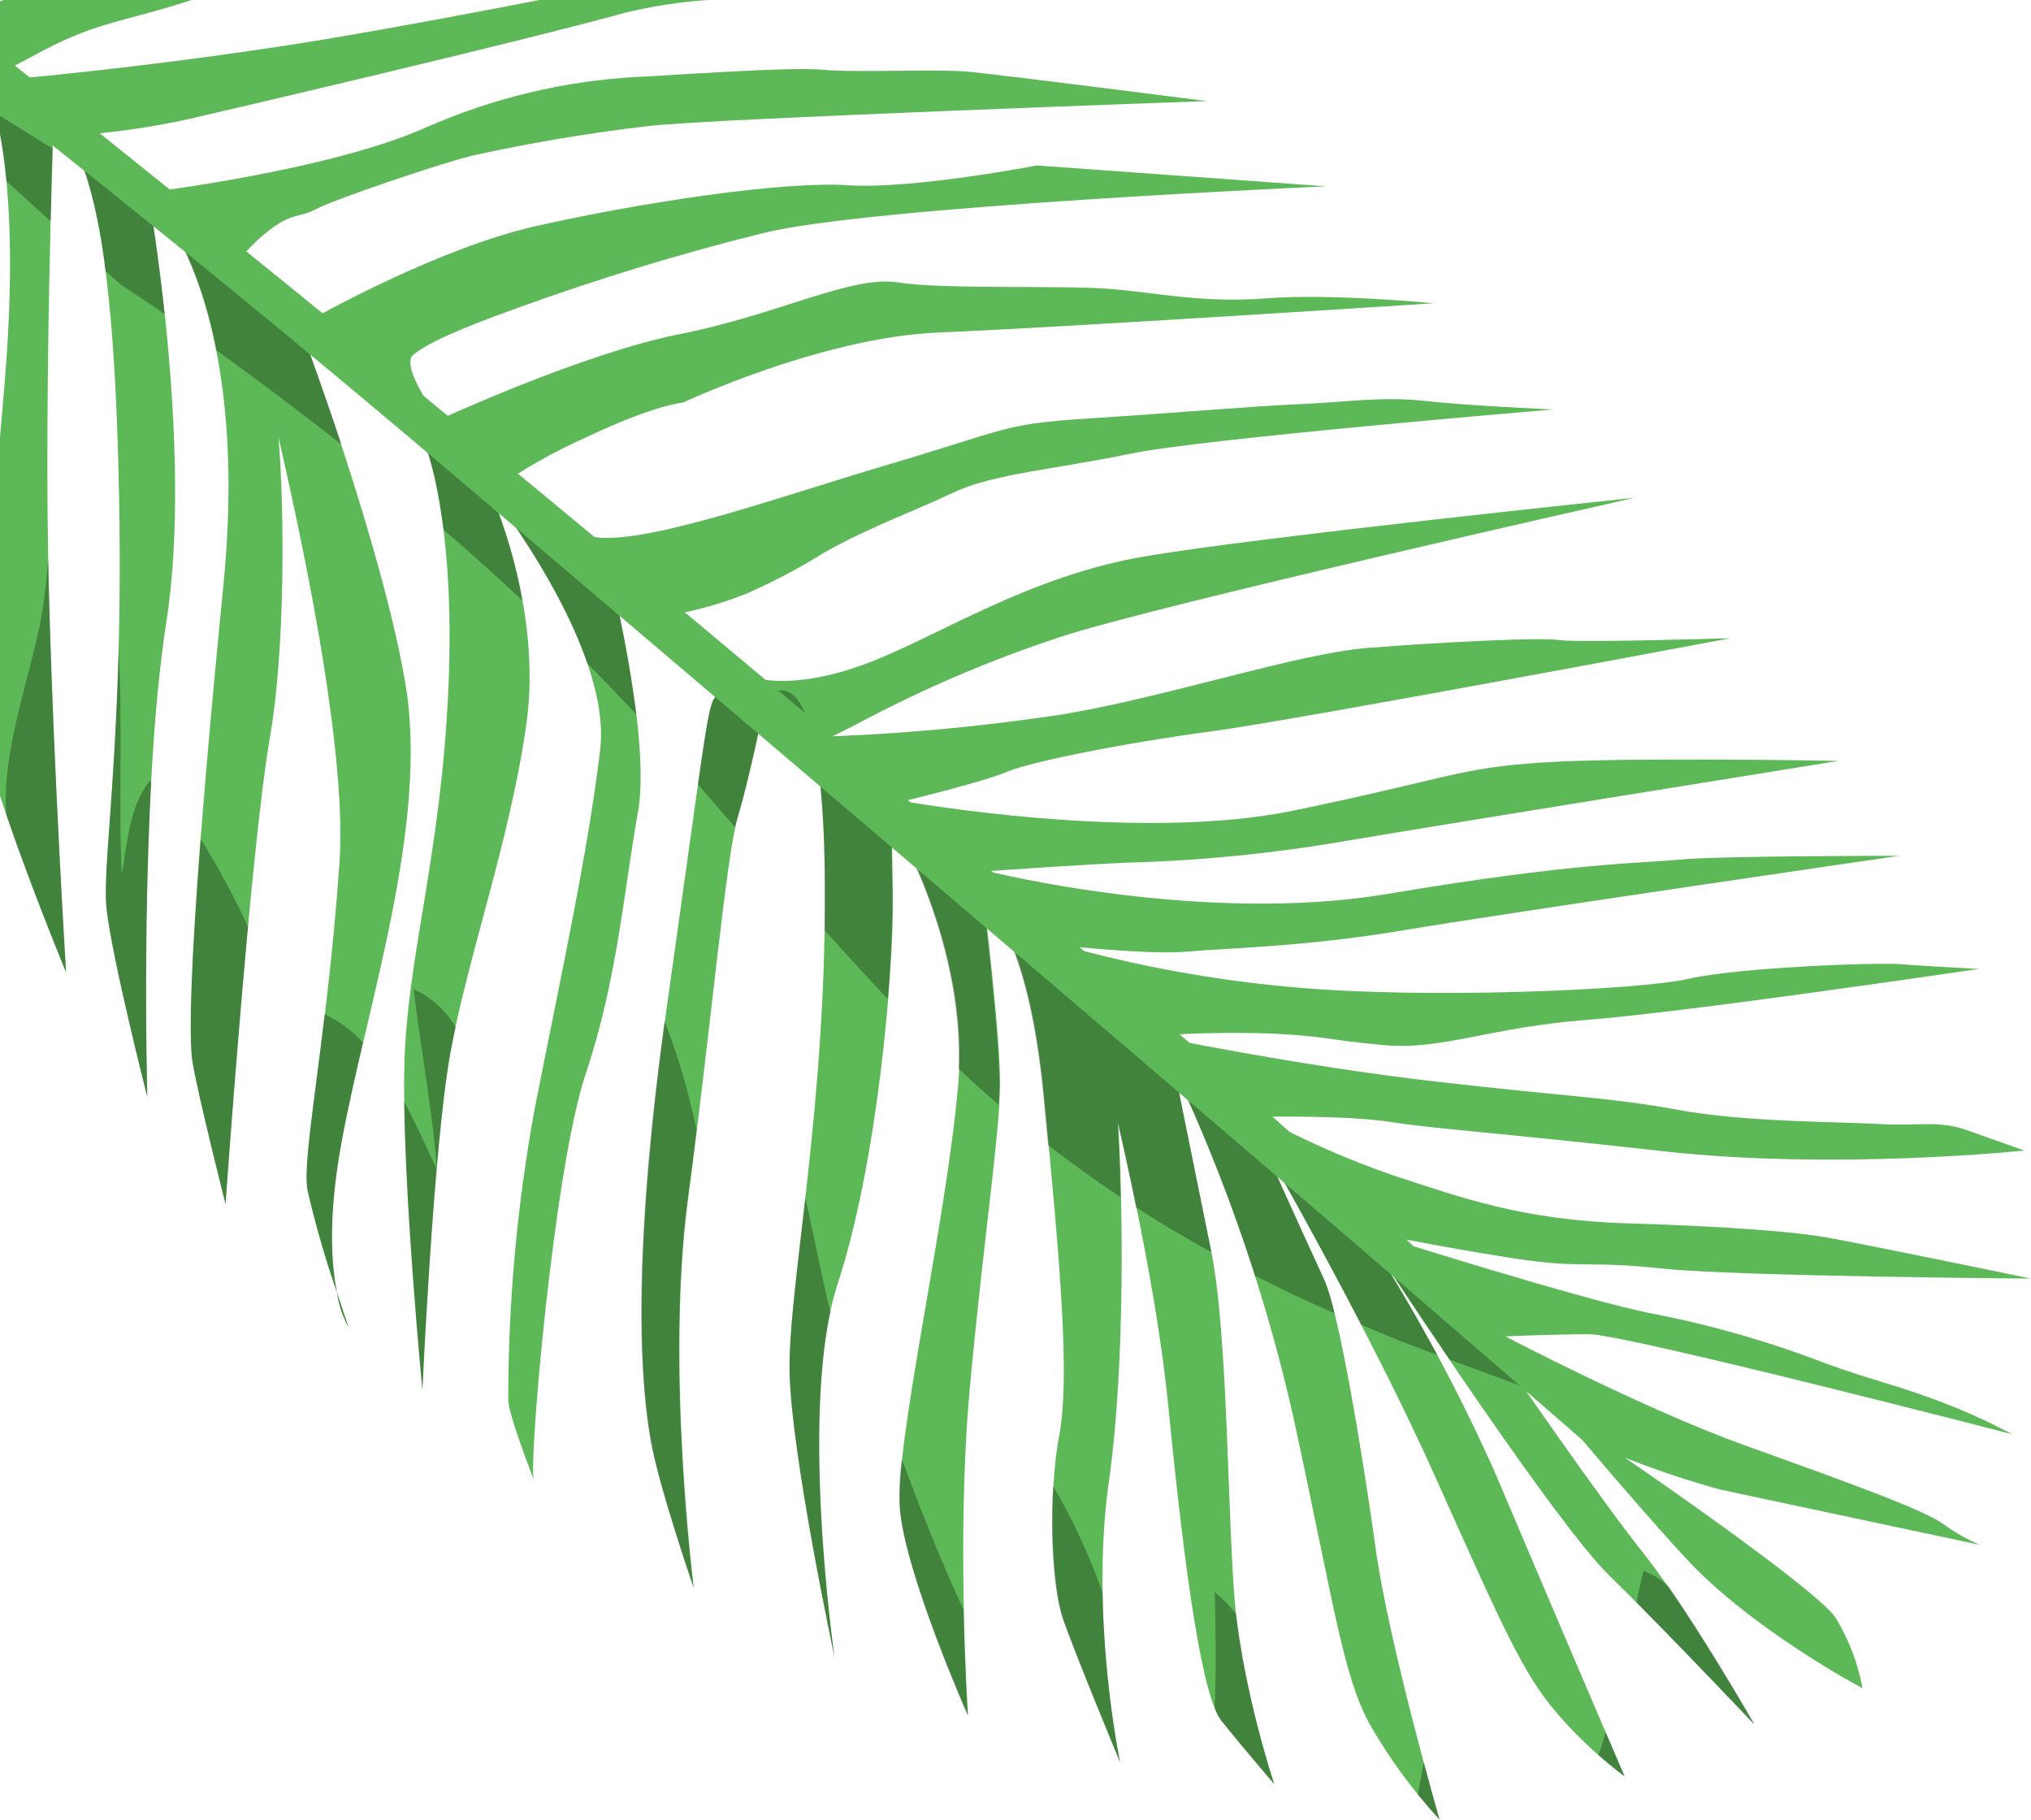
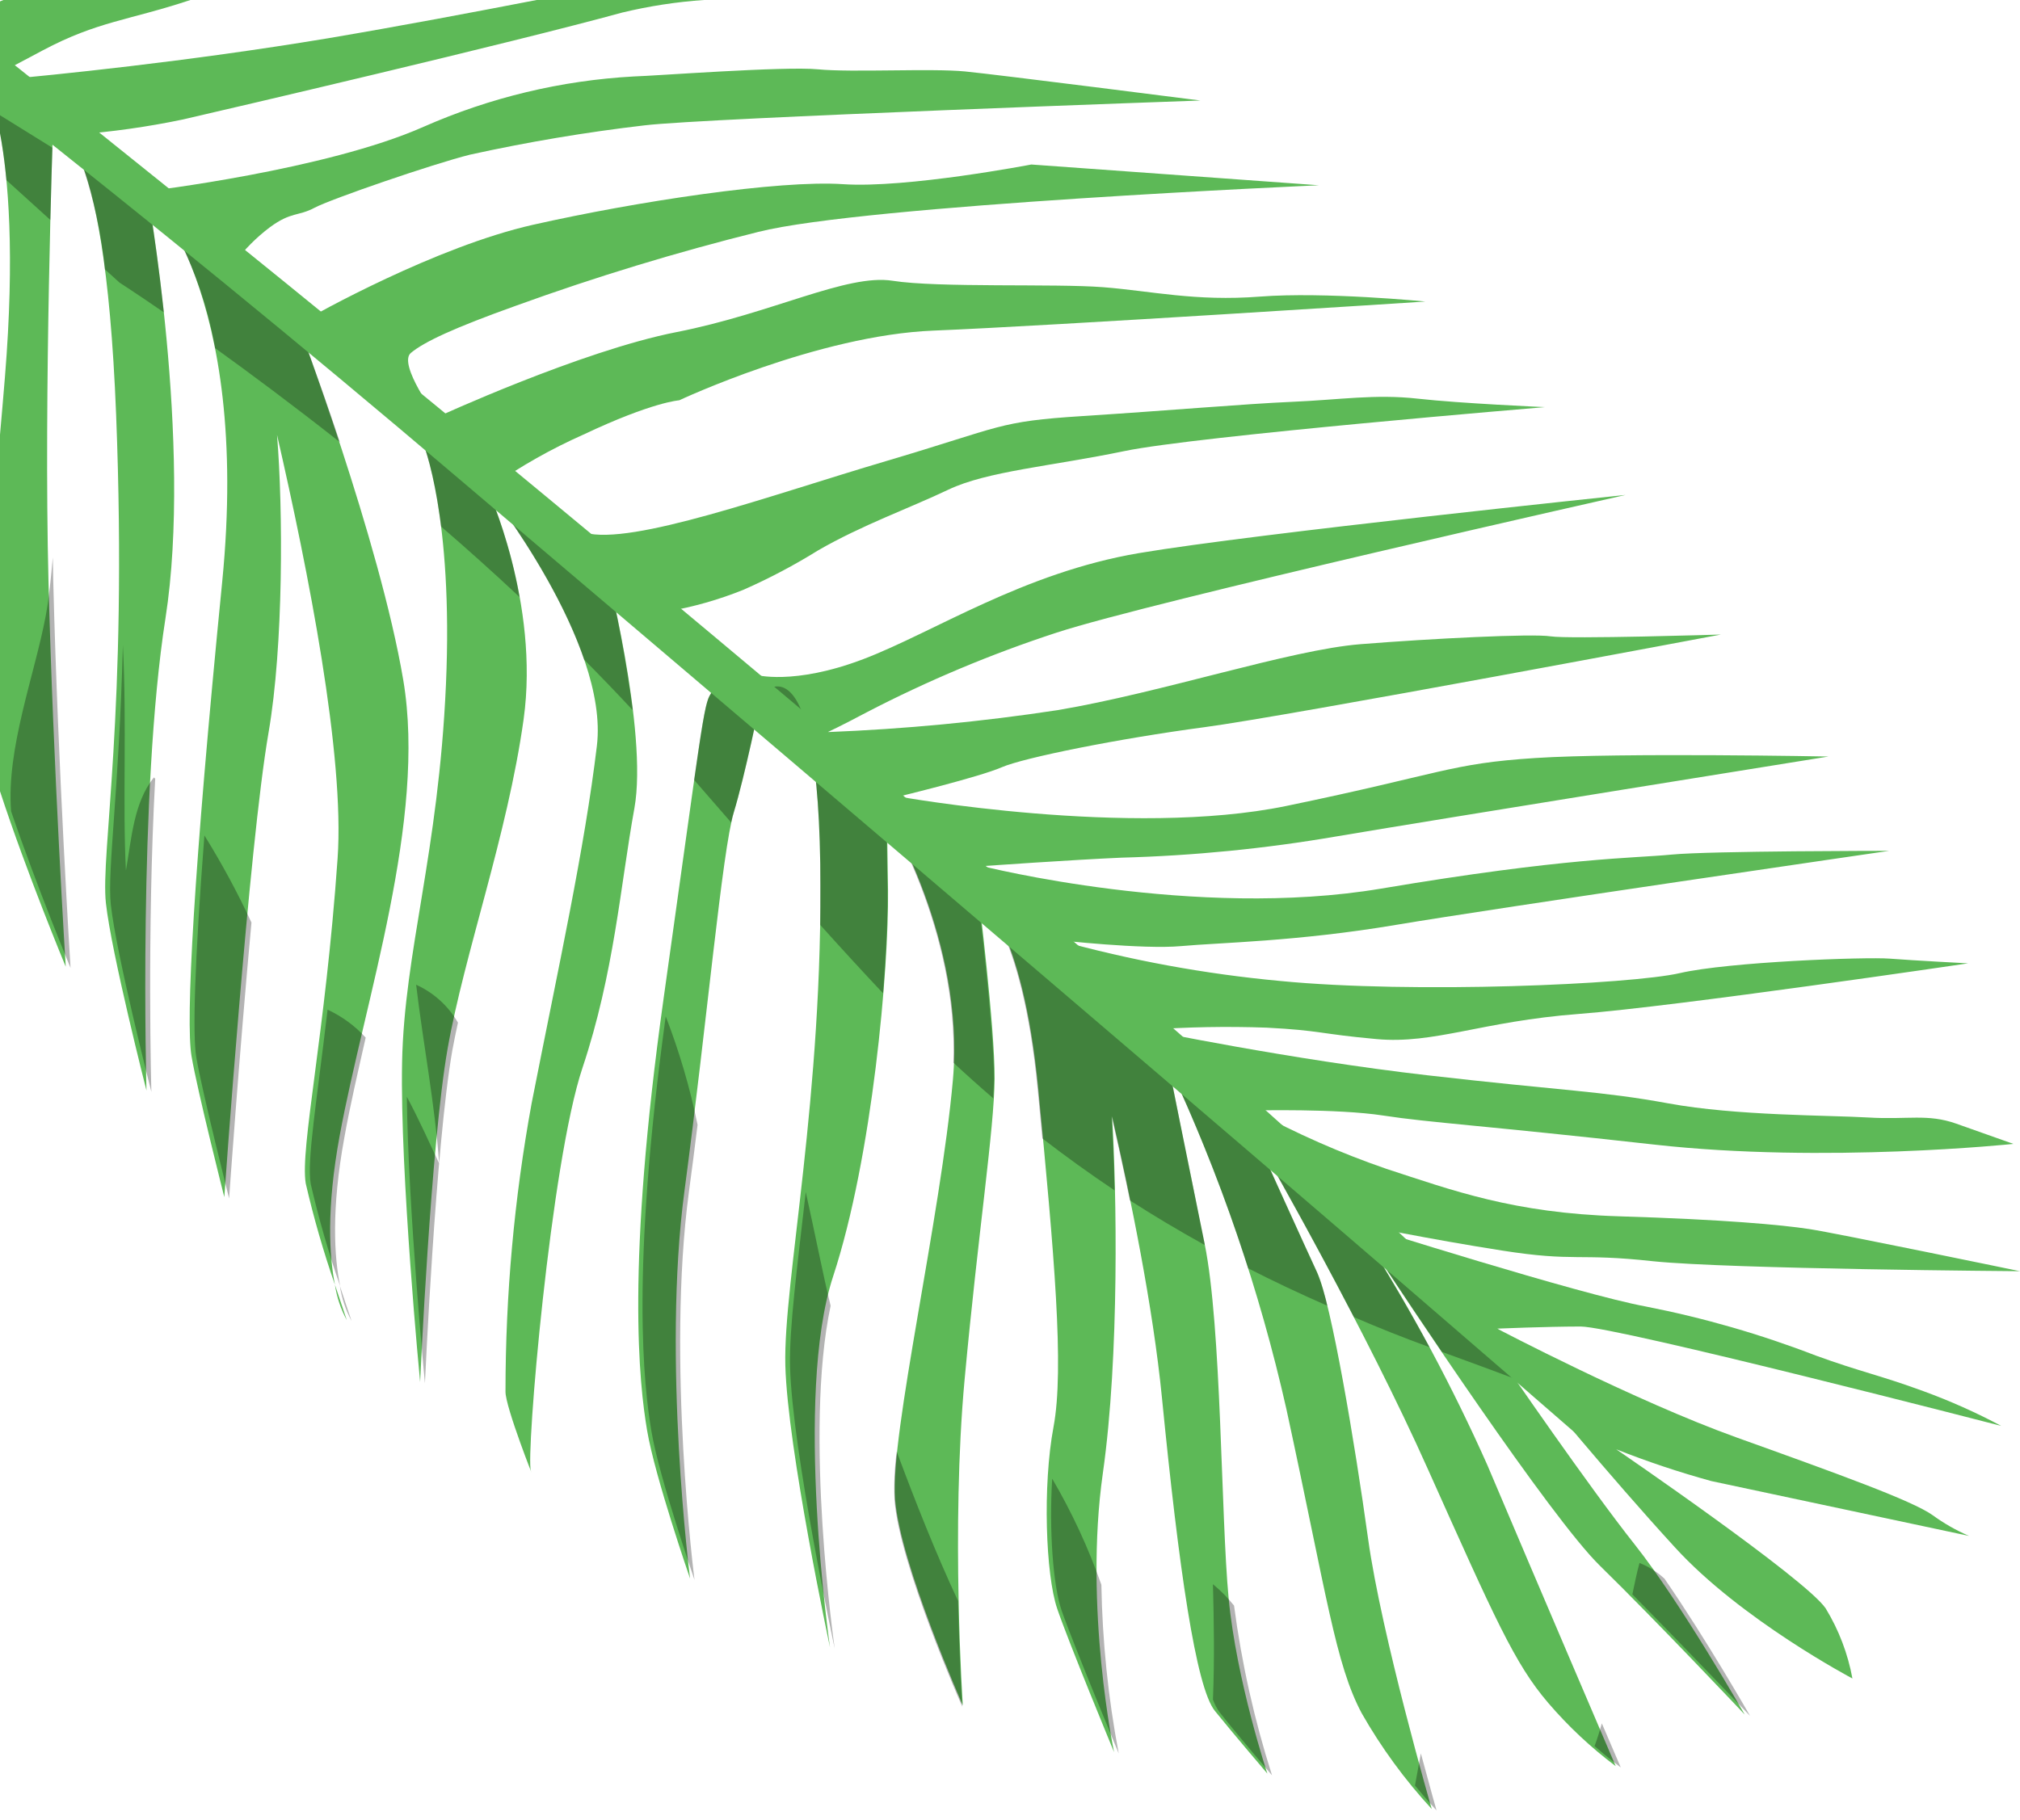
- <svg xmlns="http://www.w3.org/2000/svg" width="192" height="172" viewBox="0 0 192 172" fill="none">
+ <svg xmlns="http://www.w3.org/2000/svg" width="192" height="173" viewBox="0 0 192 173" fill="none">
  <path d="M159.181 147.087C165.46 153.984 176.072 159.577 176.072 159.577C175.64 157.218 174.778 154.959 173.529 152.911C171.634 150.103 153.618 137.785 153.618 137.785C156.576 138.957 159.595 139.966 162.664 140.808C165.646 141.449 187.153 146.022 187.153 146.022C185.93 145.494 184.769 144.832 183.693 144.048C181.754 142.67 174.789 140.153 165.095 136.675C155.4 133.197 142.305 126.315 142.305 126.315C142.305 126.315 146.824 126.121 150.232 126.114C153.64 126.107 190.218 135.565 190.218 135.565C187.837 134.295 185.37 133.193 182.835 132.266C178.592 130.709 176.869 130.434 172.596 128.877C167.361 126.855 161.959 125.295 156.452 124.215C150.091 123.045 129.606 116.543 128.987 116.357C138.942 125.295 146.094 131.923 146.094 131.923C146.094 131.923 152.872 140.198 159.181 147.087Z" fill="#5DB957" />
  <path d="M64.557 38.058C64.557 38.058 77.726 31.869 88.74 31.43C99.755 30.99 135.482 28.667 135.482 28.667C135.482 28.667 125.937 27.721 119.762 28.198C113.588 28.674 109.434 27.661 104.848 27.304C100.262 26.946 89.188 27.378 84.84 26.693C80.493 26.008 73.386 29.791 64.311 31.571C55.235 33.351 41.507 39.675 41.507 39.675C41.507 39.675 37.778 34.617 39.053 33.553C40.328 32.487 43.199 31.154 49.091 29.047C56.628 26.318 64.302 23.982 72.081 22.046C82.171 19.498 125.363 17.614 125.363 17.614L98.025 15.64C98.025 15.64 86.183 17.919 80.127 17.51C74.072 17.1 60.508 19.148 50.642 21.375C41.477 23.446 30.09 29.791 28.539 30.707C30.157 31.966 31.723 33.158 33.199 34.252C37.992 37.937 42.547 41.92 46.839 46.176C49.54 44.289 52.417 42.666 55.429 41.328C62.021 38.207 64.557 38.058 64.557 38.058Z" fill="#5DB957" />
-   <path d="M157.145 119.91C164.379 120.655 192 120.856 192 120.856C192 120.856 174.61 117.251 171.977 116.849C169.345 116.447 163.864 115.94 153.864 115.635C143.864 115.33 138.092 113.185 131.768 111.121C127.423 109.625 123.21 107.769 119.173 105.573C119.173 105.573 127.1 105.379 131.485 106.057C135.87 106.735 141.03 107.003 157.257 108.82C173.484 110.637 191.374 108.753 191.374 108.753L185.93 106.824C183.208 105.863 181.321 106.467 177.585 106.243C173.849 106.02 165.042 106.087 158.592 104.903C152.141 103.718 148.719 103.726 135.676 102.229C122.633 100.732 109.061 97.909 109.061 97.909C112.835 97.634 116.622 97.565 120.404 97.701C125.571 97.969 125.34 98.289 130.844 98.788C136.347 99.287 140.792 97.105 150.061 96.397C159.33 95.69 187.071 91.586 187.071 91.586C187.071 91.586 181.903 91.318 179.614 91.139C177.324 90.96 164.311 91.444 159.658 92.517C155.005 93.589 134.393 94.498 121.671 93.262C114.52 92.599 107.442 91.298 100.523 89.374C100.523 89.374 108.636 90.282 112.275 89.947C115.914 89.612 123.29 89.515 132.693 87.929C142.097 86.343 179.561 80.891 179.561 80.891C179.561 80.891 162.507 80.891 158.868 81.248C155.229 81.606 148.957 81.501 131.276 84.481C113.595 87.46 93.371 82.343 93.371 82.343C93.371 82.343 102.089 81.732 106.6 81.539C113.448 81.355 120.274 80.68 127.026 79.52C136.973 77.837 173.797 71.924 173.797 71.924C173.797 71.924 154.11 71.544 145.952 72.065C137.794 72.587 137.108 73.555 122.268 76.623C107.428 79.692 85.429 75.73 85.429 75.73C85.429 75.73 93.081 73.875 95.198 72.951C97.316 72.028 106.384 70.211 114.46 69.138C122.536 68.066 163.573 60.327 163.573 60.327C163.573 60.327 149.144 60.774 147.391 60.499C145.639 60.223 136.049 60.707 129.322 61.243C122.596 61.78 110.478 65.839 100.523 67.514C93.287 68.617 85.995 69.313 78.681 69.6C78.681 69.6 80.008 68.982 82.357 67.731C88.161 64.716 94.201 62.181 100.418 60.149C109.307 57.229 154.513 47.055 154.513 47.055C154.513 47.055 119.3 50.72 108.278 52.582C97.257 54.444 88.74 60.119 82.074 62.658C75.407 65.198 71.798 64.148 71.798 64.148L63.386 58.138C65.895 57.708 68.35 57.009 70.709 56.052C73.142 54.976 75.496 53.732 77.756 52.328C81.902 49.93 86.466 48.307 90.15 46.549C93.834 44.791 100.008 44.315 106.876 42.885C113.744 41.455 146.839 38.706 146.839 38.706C146.839 38.706 138.815 38.356 134.759 37.902C130.702 37.448 127.384 38.006 122.864 38.2C118.345 38.394 111.067 39.034 102.909 39.555C94.751 40.077 95.4 40.531 84.266 43.823C73.132 47.115 60.06 51.882 55.586 50.645C53.093 49.897 50.682 48.899 48.39 47.666C57.085 56.104 66.466 65.675 79.933 75.223C92.737 84.324 114.028 102.959 128.994 116.387C129.24 116.439 135.877 117.817 142.76 118.89C149.77 119.992 149.889 119.113 157.145 119.91Z" fill="#5DB957" />
+   <path d="M157.145 119.91C164.379 120.655 192 120.856 192 120.856C192 120.856 174.61 117.251 171.977 116.849C169.345 116.447 163.864 115.94 153.864 115.635C143.864 115.33 138.092 113.185 131.768 111.121C127.423 109.625 123.21 107.769 119.173 105.573C119.173 105.573 127.1 105.379 131.485 106.057C135.87 106.735 141.03 107.003 157.257 108.82C173.484 110.637 191.374 108.753 191.374 108.753L185.93 106.824C183.208 105.863 181.321 106.467 177.585 106.243C173.849 106.02 165.042 106.087 158.592 104.903C152.141 103.718 148.719 103.726 135.676 102.229C122.633 100.732 109.061 97.909 109.061 97.909C112.835 97.634 116.622 97.565 120.404 97.701C125.571 97.969 125.34 98.289 130.844 98.788C136.347 99.287 140.792 97.105 150.061 96.397C159.33 95.69 187.071 91.586 187.071 91.586C187.071 91.586 181.903 91.318 179.614 91.139C177.324 90.96 164.312 91.444 159.658 92.517C155.005 93.589 134.393 94.498 121.671 93.262C114.52 92.599 107.442 91.298 100.523 89.374C100.523 89.374 108.636 90.282 112.275 89.947C115.914 89.612 123.29 89.515 132.693 87.929C142.097 86.343 179.561 80.891 179.561 80.891C179.561 80.891 162.507 80.891 158.868 81.248C155.229 81.606 148.957 81.501 131.276 84.481C113.595 87.46 93.371 82.343 93.371 82.343C93.371 82.343 102.089 81.732 106.6 81.539C113.448 81.355 120.274 80.68 127.026 79.52C136.973 77.837 173.797 71.924 173.797 71.924C173.797 71.924 154.11 71.544 145.952 72.065C137.794 72.587 137.108 73.555 122.268 76.623C107.428 79.692 85.43 75.73 85.43 75.73C85.43 75.73 93.081 73.875 95.198 72.951C97.316 72.028 106.384 70.211 114.46 69.138C122.536 68.066 163.573 60.327 163.573 60.327C163.573 60.327 149.144 60.774 147.391 60.499C145.639 60.223 136.049 60.707 129.322 61.243C122.596 61.78 110.478 65.839 100.523 67.514C93.287 68.617 85.995 69.313 78.681 69.6C78.681 69.6 80.008 68.982 82.357 67.731C88.161 64.716 94.201 62.181 100.418 60.149C109.307 57.229 154.513 47.055 154.513 47.055C154.513 47.055 119.3 50.72 108.278 52.582C97.257 54.444 88.74 60.119 82.074 62.658C75.407 65.198 71.798 64.148 71.798 64.148L63.386 58.138C65.895 57.708 68.35 57.009 70.709 56.052C73.142 54.976 75.496 53.732 77.756 52.328C81.902 49.93 86.466 48.307 90.15 46.549C93.834 44.791 100.008 44.315 106.876 42.885C113.744 41.455 146.839 38.706 146.839 38.706C146.839 38.706 138.815 38.356 134.759 37.902C130.702 37.448 127.384 38.006 122.864 38.2C118.345 38.394 111.067 39.034 102.909 39.555C94.751 40.077 95.4 40.531 84.266 43.823C73.133 47.115 60.06 51.882 55.586 50.645C53.093 49.897 50.682 48.899 48.39 47.666C57.085 56.104 66.466 65.675 79.933 75.223C92.737 84.324 114.028 102.959 128.994 116.387C129.24 116.439 135.877 117.817 142.76 118.89C149.77 119.992 149.889 119.113 157.145 119.91Z" fill="#5DB957" />
  <path d="M0.321 0L0 0.134V6.949L4.049 4.796C9.314 2.003 12.17 1.966 18.099 0H0.321Z" fill="#5DB957" />
  <path d="M25.66 21.599C27.689 20.109 28.33 20.586 29.896 19.752C31.462 18.918 41.134 15.588 44.683 14.702C50.164 13.496 55.702 12.566 61.276 11.916C67.115 11.216 114.095 9.556 114.095 9.556C114.095 9.556 94.907 7.105 91.723 6.792C88.539 6.48 80.933 6.904 77.756 6.591C74.579 6.279 62.215 7.217 60.239 7.269C53.348 7.648 46.583 9.267 40.269 12.051C31.014 16.162 14.005 18.18 14.005 18.18L7.107 12.803C10.563 12.55 13.998 12.068 17.39 11.358C22.043 10.285 48.308 4.163 59.15 1.192C61.695 0.58 64.287 0.181 66.898 0L51.007 0C45.041 1.154 38.032 2.48 31.156 3.642C17.733 5.876 4.765 7.165 0.246 7.567C6.212 12.609 17.301 21.912 26.883 29.419L22.252 25.025C23.22 23.727 24.367 22.573 25.66 21.599Z" fill="#5DB957" />
  <path d="M31.835 122.144C32.009 123.321 32.39 124.459 32.961 125.503C32.961 125.503 32.468 124.043 31.835 122.144Z" fill="#5DB957" />
  <path d="M143.178 129.905L129.919 117.869C133.648 123.582 147.384 144.272 152.067 148.852C157.518 154.185 165.833 163.003 165.833 163.003C165.833 163.003 159.77 152.375 155.393 146.856C151.015 141.337 143.178 129.905 143.178 129.905Z" fill="#5DB957" />
  <path d="M135.721 139.676C142.111 153.939 143.968 158.169 147.152 161.893C149.065 164.128 151.218 166.147 153.573 167.911C153.573 167.911 146.094 150.446 141.366 139.274C138.057 131.845 134.217 124.665 129.874 117.787L119.509 108.381C120.896 110.816 129.859 126.546 135.721 139.676Z" fill="#5DB957" />
  <path d="M69.747 77.234C70.799 73.793 72.267 66.636 72.387 66.062L36.891 35.906L0 6.621V12.661C0.783 16.862 1.424 24.123 0.47 35.831C0.313 37.768 0.157 39.555 0 41.328V75.223C2.535 82.984 6.249 91.906 6.249 91.906C6.249 91.906 5.063 73.078 4.609 55.263C4.154 37.448 5.034 12.304 5.034 12.304C5.034 12.304 9.918 10.911 11.037 39.406C12.155 67.902 9.545 81.114 10.067 85.866C10.589 90.618 13.923 103.681 13.923 103.681C13.923 103.681 13.132 75.379 15.727 58.786C18.322 42.192 13.99 18.18 13.99 18.18C13.99 18.18 23.863 27.594 21.119 55.322C18.375 83.051 17.644 97.09 18.203 100.404C18.762 103.718 21.32 113.81 21.32 113.81C21.32 113.81 23.654 80.466 25.526 69.644C26.95 61.4 26.913 48.456 26.331 41.343C29.314 54.332 32.774 71.879 32.088 81.613C30.925 98.281 28.501 109.17 29.061 112.514C29.813 115.771 30.739 118.986 31.835 122.144C31.298 119.426 31.014 114.905 32.282 107.993C34.654 95.094 40.567 77.912 38.33 64.654C36.093 51.397 28.337 30.812 28.337 30.812L40.224 42.162C40.224 42.162 43.095 49.059 42.387 65.087C41.678 81.114 38.427 90.461 38.218 101.007C38.009 111.553 39.933 131.387 39.933 131.387C39.933 131.387 40.947 108.783 42.543 99.711C44.139 90.64 48.226 79.438 49.769 68.386C51.313 57.333 46.361 46.526 46.361 46.526C46.361 46.526 57.913 61.072 56.734 70.903C55.556 80.734 53.132 91.675 50.53 104.895C48.877 113.935 48.046 123.106 48.047 132.296C48.009 133.726 50.97 141.173 50.463 139.84C49.956 138.507 52.342 110.555 55.362 101.529C58.382 92.502 58.971 84.16 60.299 76.839C61.626 69.518 57.487 53.453 57.487 53.453C57.487 53.453 68.248 64.99 67.562 65.958C66.876 66.926 66.69 69.228 63.088 94.833C59.486 120.439 60.761 131.581 61.507 135.997C62.252 140.414 65.593 150.081 65.593 150.081C65.593 150.081 62.924 129.227 65.056 113.244C67.189 97.261 68.651 80.824 69.747 77.234Z" fill="#5DB957" />
  <path d="M22.252 25.025C22.252 25.025 22.319 25.256 22.431 25.68L22.252 25.025Z" fill="#5DB957" />
  <path d="M72.402 65.995V66.04L76.876 69.831C75.228 62.77 72.402 65.995 72.402 65.995Z" fill="#5DB957" />
-   <path d="M76.861 69.831C77.443 72.378 77.875 76.243 77.965 82.097C78.285 104.195 74.445 121.884 74.646 129.801C74.848 137.718 78.89 156.613 78.89 156.613C78.89 156.613 75.437 132.78 79.188 121.347C82.939 109.915 84.482 92.055 84.408 84.689L84.296 77.323C84.296 77.323 91.753 89.418 90.575 102.646C89.397 115.873 84.609 136.317 85.072 142.484C85.534 148.651 91.515 162.132 91.515 162.132C91.515 162.132 90.381 145.285 91.686 131.149C92.991 117.013 94.497 107.383 94.535 102.549C94.572 97.715 92.984 84.92 92.984 84.92C92.984 84.92 97.182 87.899 98.688 103.54C100.195 119.18 101.179 130.099 100.135 135.669C99.091 141.24 99.389 149.716 100.486 152.941C101.582 156.166 105.892 166.578 105.892 166.578C105.892 166.578 103.006 152.859 104.826 140.056C106.414 128.885 106.138 113.155 105.698 106.124C107.48 113.907 109.591 124.245 110.441 132.869C112.037 149.068 113.67 160.426 115.474 162.66C117.279 164.895 120.463 168.619 120.463 168.619C120.463 168.619 117.525 159.786 116.779 151.936C116.034 144.086 116.123 126.203 114.498 118.242C112.872 110.28 111.052 101.208 111.052 101.208C115.966 111.696 119.729 122.683 122.275 133.979C126.131 151.787 126.929 158.184 129.427 162.876C131.293 166.155 133.527 169.211 136.086 171.985C136.086 171.985 131.306 155.466 130.038 146.305C128.771 137.144 126.541 123.887 125.199 120.982C123.983 118.361 120.165 109.922 119.442 108.321L79.046 71.693L76.861 69.831Z" fill="#5DB957" />
+   <path d="M76.861 69.831C77.443 72.378 77.875 76.243 77.965 82.097C78.286 104.195 74.445 121.884 74.646 129.801C74.848 137.718 78.89 156.613 78.89 156.613C78.89 156.613 75.437 132.78 79.188 121.347C82.939 109.915 84.483 92.055 84.408 84.689L84.296 77.323C84.296 77.323 91.753 89.418 90.575 102.646C89.397 115.873 84.609 136.317 85.072 142.484C85.534 148.651 91.515 162.132 91.515 162.132C91.515 162.132 90.381 145.285 91.686 131.149C92.991 117.013 94.498 107.383 94.535 102.549C94.572 97.715 92.984 84.92 92.984 84.92C92.984 84.92 97.182 87.899 98.688 103.54C100.195 119.18 101.179 130.099 100.135 135.669C99.091 141.24 99.389 149.716 100.486 152.941C101.582 156.166 105.892 166.578 105.892 166.578C105.892 166.578 103.006 152.859 104.826 140.056C106.414 128.885 106.138 113.155 105.698 106.124C107.48 113.907 109.591 124.245 110.441 132.869C112.037 149.068 113.67 160.426 115.475 162.66C117.279 164.895 120.463 168.619 120.463 168.619C120.463 168.619 117.525 159.786 116.78 151.936C116.034 144.086 116.123 126.203 114.498 118.242C112.872 110.28 111.052 101.208 111.052 101.208C115.966 111.696 119.729 122.683 122.275 133.979C126.131 151.787 126.929 158.184 129.427 162.876C131.293 166.155 133.527 169.211 136.086 171.985C136.086 171.985 131.306 155.466 130.038 146.305C128.771 137.144 126.541 123.887 125.199 120.982C123.983 118.361 120.165 109.922 119.442 108.321L79.046 71.693L76.861 69.831Z" fill="#5DB957" />
  <g opacity="0.3">
    <path d="M76.861 69.831C77.443 72.378 77.875 76.243 77.965 82.097C77.965 84.079 77.965 86.03 77.965 87.936C79.971 90.171 81.962 92.338 83.931 94.431C84.251 90.491 84.385 87.065 84.356 84.712L84.244 77.346C84.244 77.346 91.075 88.443 90.62 101.03C91.858 102.182 93.123 103.314 94.415 104.426C94.415 103.763 94.483 103.145 94.483 102.601C94.483 97.768 92.931 84.972 92.931 84.972C92.931 84.972 97.13 87.951 98.636 103.592C98.785 105.193 98.934 106.727 99.076 108.232C101.261 109.922 103.55 111.568 105.937 113.17C105.877 110.377 105.773 107.956 105.661 106.109C106.22 108.567 106.817 111.285 107.398 114.123C109.64 115.568 112.007 116.98 114.498 118.361V118.249C112.872 110.287 111.052 101.216 111.052 101.216C114.004 107.497 116.537 113.966 118.636 120.58C121.013 121.797 123.521 122.983 126.161 124.14C125.926 123.073 125.604 122.027 125.199 121.012C123.983 118.391 120.165 109.952 119.442 108.351L79.046 71.693L76.861 69.831Z" fill="black" />
    <path d="M72.402 65.995V66.04L76.876 69.831C75.228 62.77 72.402 65.995 72.402 65.995Z" fill="black" />
    <path d="M119.442 108.343L119.509 108.403L119.315 108.075L119.442 108.343Z" fill="black" />
    <path d="M0 10.956V12.661C0.231 13.853 0.447 15.342 0.611 17.13L4.788 20.913C4.862 17.934 4.929 15.544 4.981 14.047L0 10.956Z" fill="black" />
-     <path d="M128.688 125.22C130.975 126.213 133.372 127.167 135.877 128.08C133.409 123.552 131.097 119.761 129.874 117.81L119.509 108.403C120.396 109.952 124.386 116.931 128.688 125.22Z" fill="black" />
+     <path d="M128.689 125.22C130.975 126.213 133.372 127.167 135.877 128.08C133.409 123.552 131.097 119.761 129.874 117.81L119.509 108.403C120.396 109.952 124.386 116.931 128.689 125.22Z" fill="black" />
    <path d="M24.907 26.395L15.973 20.854C18.177 24.64 19.691 28.785 20.448 33.098C23.788 35.504 27.853 38.528 32.305 42.035C30.157 35.615 28.337 30.812 28.337 30.812L40.224 42.162C40.224 42.162 41.246 44.635 41.924 50.057C44.393 52.187 46.898 54.429 49.382 56.76C48.761 53.242 47.743 49.807 46.346 46.519C46.346 46.519 52.73 54.54 55.519 62.711C57.077 64.282 58.629 65.891 60.142 67.522C59.519 62.783 58.628 58.084 57.473 53.446C57.473 53.446 68.248 64.99 67.562 65.958C67.137 66.546 66.906 67.634 65.974 74.15L69.501 78.202C69.583 77.815 69.665 77.457 69.747 77.212C70.799 73.771 72.268 66.613 72.387 66.04L36.891 35.906L24.907 26.395ZM22.252 25.025C22.252 25.025 22.319 25.256 22.431 25.68L22.252 25.025Z" fill="black" />
    <path d="M14.258 19.796L7.882 15.841C8.933 19.013 9.636 22.29 9.978 25.613L11.365 26.872C11.365 26.872 12.923 27.87 15.571 29.695C15.101 25.323 14.571 21.74 14.258 19.796Z" fill="black" />
    <path d="M129.934 117.869C131.299 119.947 133.968 123.984 137.048 128.52L137.689 128.758C139.926 129.57 142.022 130.344 144.028 131.097L143.193 129.905L129.934 117.869Z" fill="black" />
    <path d="M129.874 117.81L129.934 117.869L128.972 116.38C128.972 116.38 129.308 116.931 129.874 117.81Z" fill="black" />
  </g>
  <path d="M151.381 135.282C143.051 128.11 143.178 123.991 78.703 69.592C49.009 44.56 22.439 22.887 0 5.079V9.816C13.699 20.601 28.27 32.458 43.52 45.432C134.192 122.345 155.378 141.181 155.378 141.181C154.478 138.955 153.116 136.944 151.381 135.282Z" fill="#5DB957" />
  <g opacity="0.3">
-     <path d="M100.456 153.008C101.574 156.226 105.877 166.578 105.877 166.578C104.873 161.289 104.322 155.925 104.229 150.543C102.996 147.04 101.43 143.663 99.553 140.458C99.255 145.314 99.628 150.61 100.456 153.008Z" fill="black" />
-     <path d="M154.699 151.459C159.845 156.672 165.885 163.01 165.885 163.01C165.885 163.01 161.664 155.622 157.749 149.962C157.056 149.326 156.252 148.821 155.378 148.472C155.109 149.433 154.915 150.446 154.699 151.459Z" fill="black" />
-     <path d="M39.098 93.5C39.762 99.116 40.888 104.873 41.283 110.481C40.403 108.641 39.411 106.377 38.211 104.15C38.352 115.054 39.933 131.387 39.933 131.387C39.933 131.387 40.947 108.783 42.543 99.712C42.692 98.862 42.886 97.984 43.073 97.105C42.159 95.517 40.768 94.256 39.098 93.5Z" fill="black" />
-     <path d="M61.47 135.997C62.215 140.421 65.556 150.081 65.556 150.081C65.556 150.081 62.886 129.227 65.019 113.244C65.31 111.099 65.586 108.947 65.847 106.817C65.129 103.302 64.116 99.854 62.819 96.509C59.471 120.923 60.739 131.678 61.47 135.997Z" fill="black" />
-     <path d="M120.448 168.663C118.77 163.401 117.562 158 116.839 152.524C116.24 151.781 115.568 151.1 114.833 150.491C114.923 153.879 114.99 157.685 114.833 161.461C114.989 161.9 115.208 162.314 115.482 162.69C117.264 164.947 120.448 168.663 120.448 168.663Z" fill="black" />
-     <path d="M14.296 73.912L14.169 73.793C12.252 76.191 12.051 79.58 11.514 82.641C11.186 76.459 11.611 68.736 11.223 61.206C10.865 75.096 9.732 82.559 10.075 85.866C10.589 90.61 13.93 103.681 13.93 103.681C13.93 103.681 13.505 88.547 14.296 73.912Z" fill="black" />
-     <path d="M151.105 165.885C152.596 167.181 153.596 167.911 153.596 167.911C153.596 167.911 152.895 166.287 151.798 163.725C151.582 164.448 151.381 165.17 151.105 165.885Z" fill="black" />
-     <path d="M134.035 169.632C135.214 171.076 136.086 172 136.086 172C136.086 172 135.452 169.766 134.595 166.578C134.408 167.576 134.229 168.611 134.035 169.632Z" fill="black" />
-     <path d="M4.564 52.88C4.385 54.786 4.221 56.678 3.885 58.458C2.834 64.051 0.134 71.052 0.597 77.003C3.08 84.279 6.249 91.899 6.249 91.899C6.249 91.899 5.063 73.078 4.609 55.263C4.594 54.488 4.579 53.699 4.564 52.88Z" fill="black" />
-     <path d="M31.85 122.144C32.028 123.307 32.404 124.43 32.961 125.466C32.961 125.466 32.476 124.058 31.85 122.144Z" fill="black" />
-     <path d="M18.203 100.404C18.762 103.711 21.32 113.81 21.32 113.81C21.32 113.81 22.275 100.225 23.445 87.586C22.124 84.738 20.63 81.972 18.971 79.304C18.039 91.444 17.838 98.237 18.203 100.404Z" fill="black" />
-     <path d="M32.282 107.993C32.812 105.014 33.557 101.827 34.303 98.527C33.283 97.41 32.051 96.506 30.679 95.868C29.672 104.508 28.688 110.228 29.083 112.462C29.839 115.737 30.77 118.969 31.872 122.144C31.32 119.433 31.007 114.912 32.282 107.993Z" fill="black" />
-     <path d="M78.494 124.021C77.749 120.997 77.003 117.095 76.13 113.207C75.31 120.446 74.549 126.166 74.639 129.801C74.833 137.725 78.882 156.613 78.882 156.613C78.882 156.613 75.914 136.109 78.494 124.021Z" fill="black" />
-     <path d="M85.251 137.926C85.048 139.454 84.978 140.997 85.042 142.536C85.511 148.703 91.485 162.184 91.485 162.184C91.485 162.184 91.209 158.035 91.082 152.129C88.949 147.556 87.048 142.752 85.251 137.926Z" fill="black" />
+     <path d="M100.912 153.129C102.03 156.346 106.333 166.698 106.333 166.698C105.33 161.41 104.778 156.045 104.685 150.663C103.452 147.161 101.887 143.784 100.01 140.579C99.711 145.435 100.084 150.73 100.912 153.129Z" fill="black" />
+     <path d="M155.155 151.579C160.301 156.793 166.341 163.131 166.341 163.131C166.341 163.131 162.12 155.743 158.205 150.082C157.512 149.446 156.708 148.942 155.834 148.593C155.566 149.554 155.372 150.567 155.155 151.579Z" fill="black" />
+     <path d="M39.554 93.621C40.218 99.236 41.344 104.993 41.739 110.601C40.859 108.762 39.867 106.498 38.667 104.271C38.809 115.174 40.389 131.508 40.389 131.508C40.389 131.508 41.404 108.903 42.999 99.832C43.149 98.983 43.343 98.104 43.529 97.225C42.615 95.638 41.224 94.377 39.554 93.621Z" fill="black" />
+     <path d="M61.926 136.118C62.672 140.542 66.012 150.202 66.012 150.202C66.012 150.202 63.343 129.348 65.475 113.365C65.766 111.22 66.042 109.067 66.303 106.937C65.585 103.423 64.572 99.975 63.276 96.629C59.927 121.043 61.195 131.798 61.926 136.118Z" fill="black" />
+     <path d="M120.905 168.784C119.226 163.521 118.018 158.12 117.295 152.644C116.696 151.902 116.024 151.221 115.289 150.611C115.379 154 115.446 157.806 115.289 161.582C115.445 162.021 115.664 162.434 115.938 162.811C117.72 165.067 120.905 168.784 120.905 168.784Z" fill="black" />
+     <path d="M14.752 74.033L14.625 73.913C12.708 76.312 12.507 79.701 11.97 82.761C11.642 76.58 12.067 68.856 11.679 61.327C11.321 75.217 10.188 82.68 10.531 85.986C11.046 90.731 14.386 103.802 14.386 103.802C14.386 103.802 13.961 88.668 14.752 74.033Z" fill="black" />
+     <path d="M151.561 166.006C153.052 167.302 154.052 168.032 154.052 168.032C154.052 168.032 153.351 166.408 152.255 163.846C152.038 164.568 151.837 165.291 151.561 166.006Z" fill="black" />
+     <path d="M134.492 169.752C135.67 171.197 136.542 172.12 136.542 172.12C136.542 172.12 135.908 169.886 135.051 166.698C134.864 167.696 134.685 168.732 134.492 169.752Z" fill="black" />
+     <path d="M5.02 53C4.841 54.907 4.677 56.798 4.341 58.578C3.29 64.172 0.59 71.173 1.053 77.124C3.536 84.4 6.705 92.019 6.705 92.019C6.705 92.019 5.52 73.198 5.065 55.383C5.05 54.609 5.035 53.819 5.02 53Z" fill="black" />
+     <path d="M32.306 122.265C32.484 123.427 32.86 124.551 33.417 125.586C33.417 125.586 32.932 124.179 32.306 122.265Z" fill="black" />
+     <path d="M18.659 100.525C19.219 103.831 21.776 113.931 21.776 113.931C21.776 113.931 22.731 100.346 23.902 87.707C22.58 84.858 21.086 82.092 19.427 79.425C18.495 91.565 18.294 98.357 18.659 100.525Z" fill="black" />
+     <path d="M32.738 108.114C33.268 105.135 34.014 101.947 34.759 98.648C33.74 97.53 32.508 96.626 31.135 95.989C30.128 104.628 29.144 110.348 29.539 112.583C30.296 115.857 31.227 119.089 32.328 122.265C31.776 119.554 31.463 115.033 32.738 108.114Z" fill="black" />
+     <path d="M78.951 124.142C78.205 121.118 77.459 117.215 76.587 113.327C75.766 120.567 75.006 126.287 75.095 129.921C75.289 137.846 79.338 156.733 79.338 156.733C79.338 156.733 76.37 136.229 78.951 124.142Z" fill="black" />
+     <path d="M85.231 138C85.029 139.528 84.959 141.07 85.023 142.61C85.493 148.777 91.466 162.258 91.466 162.258C91.466 162.258 91.19 158.109 91.063 152.203C88.93 147.63 87.029 142.826 85.231 138Z" fill="black" />
  </g>
</svg>
